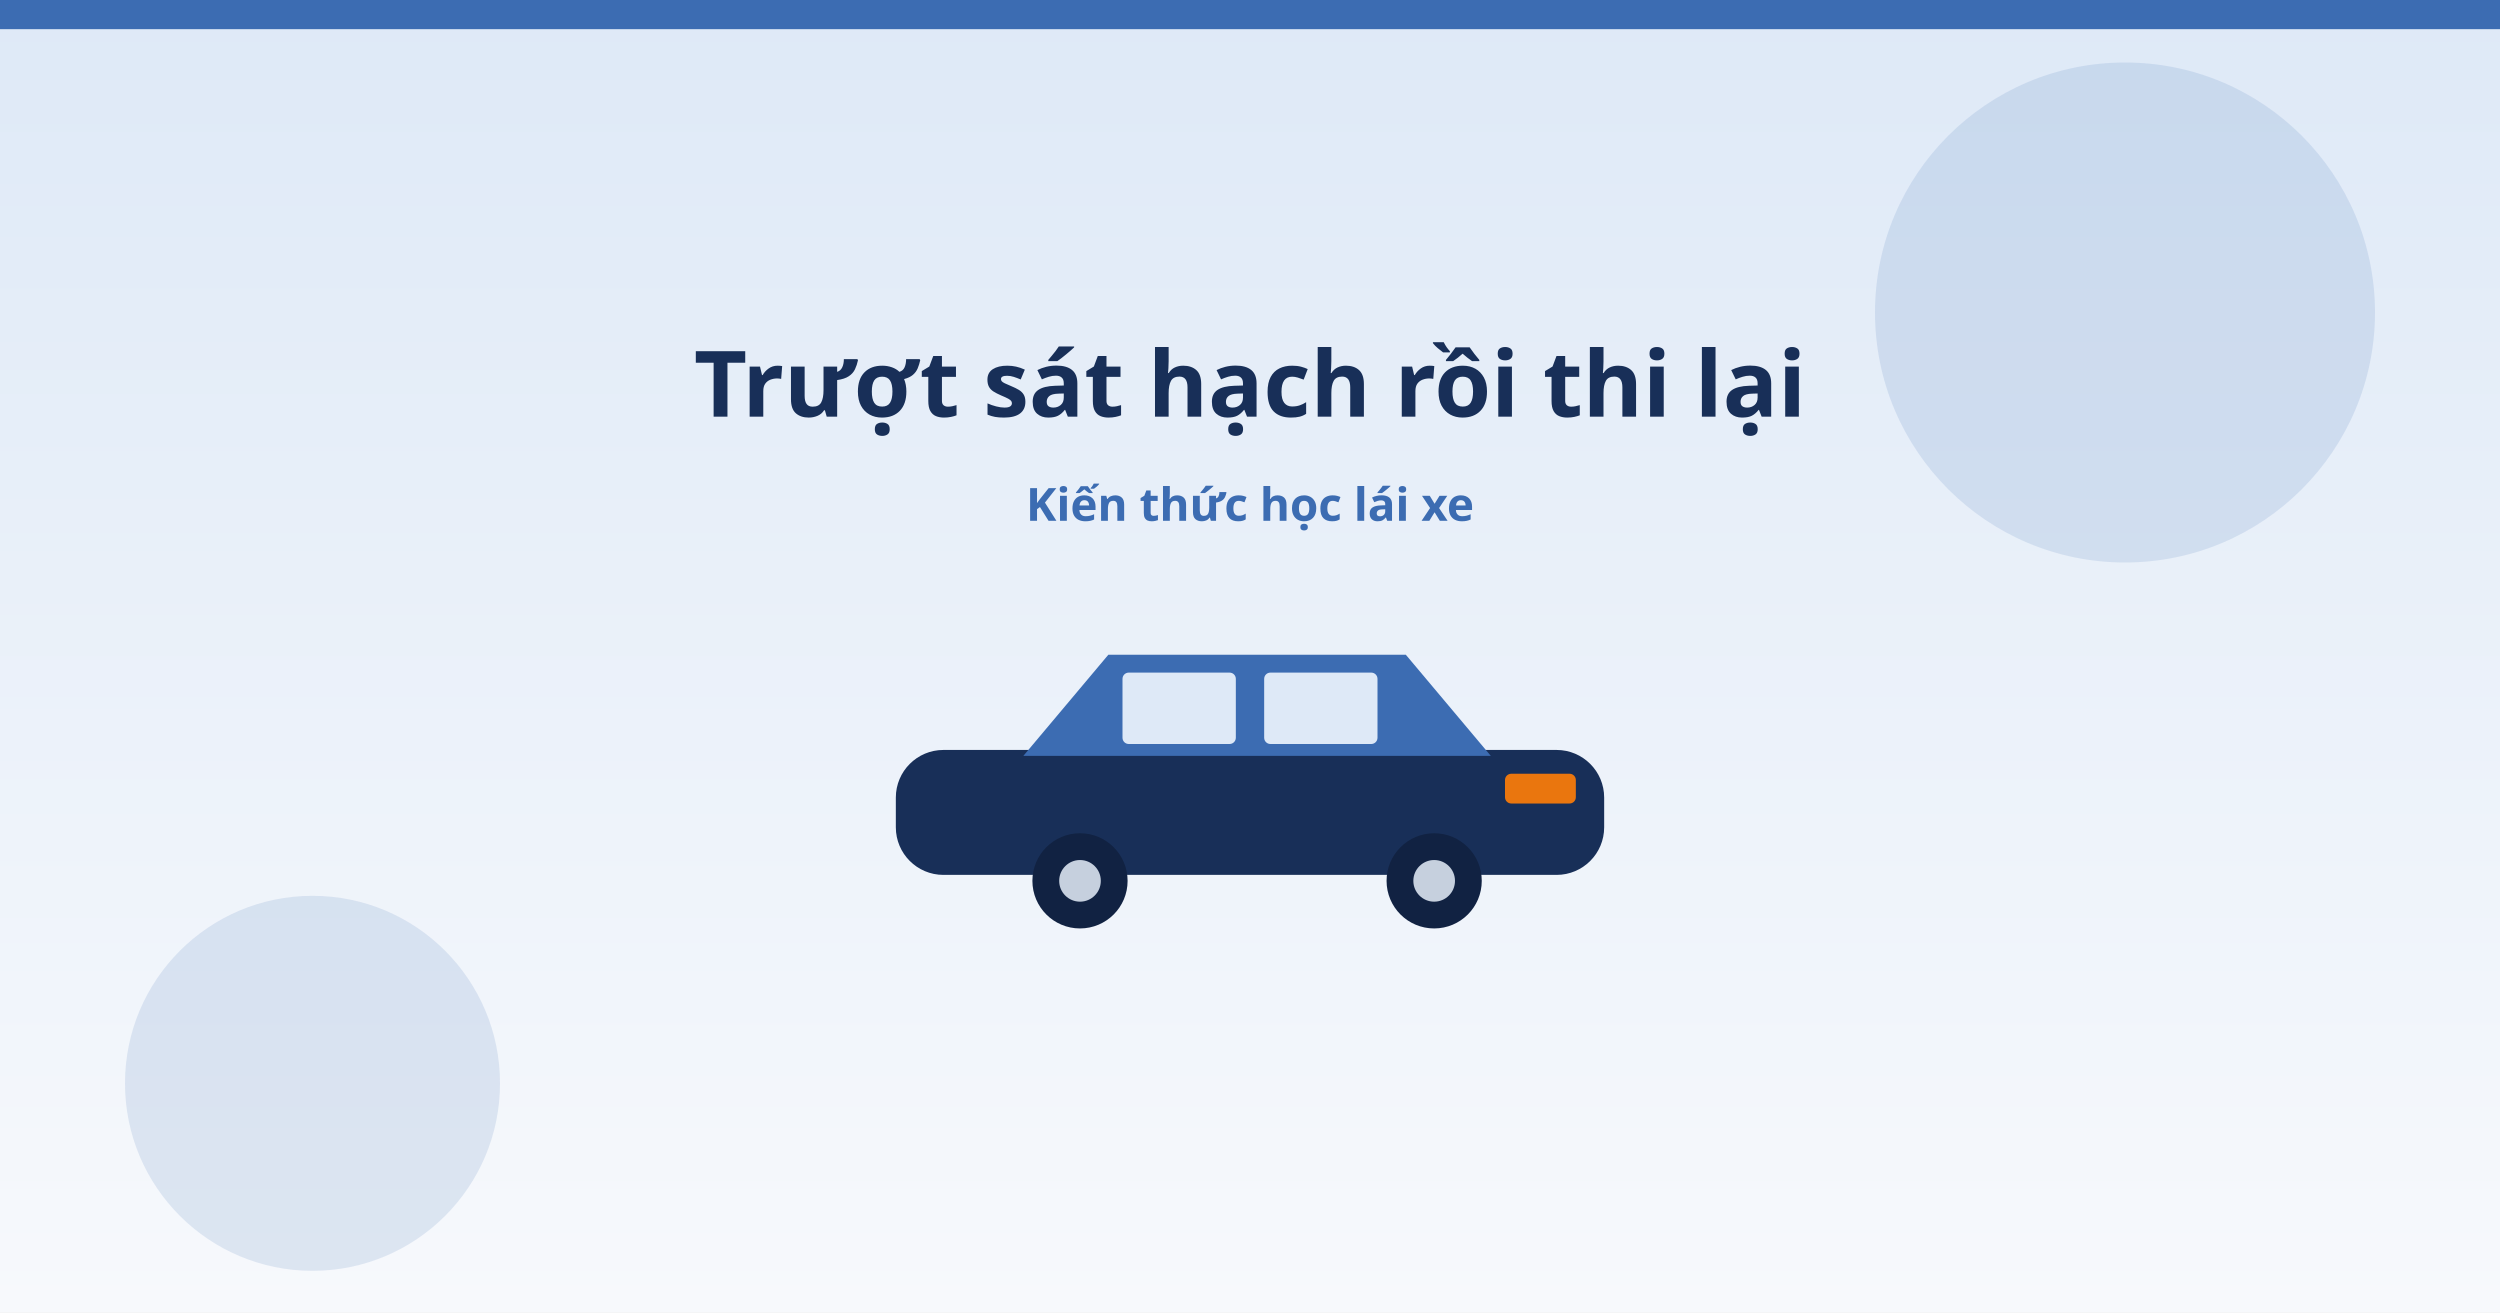
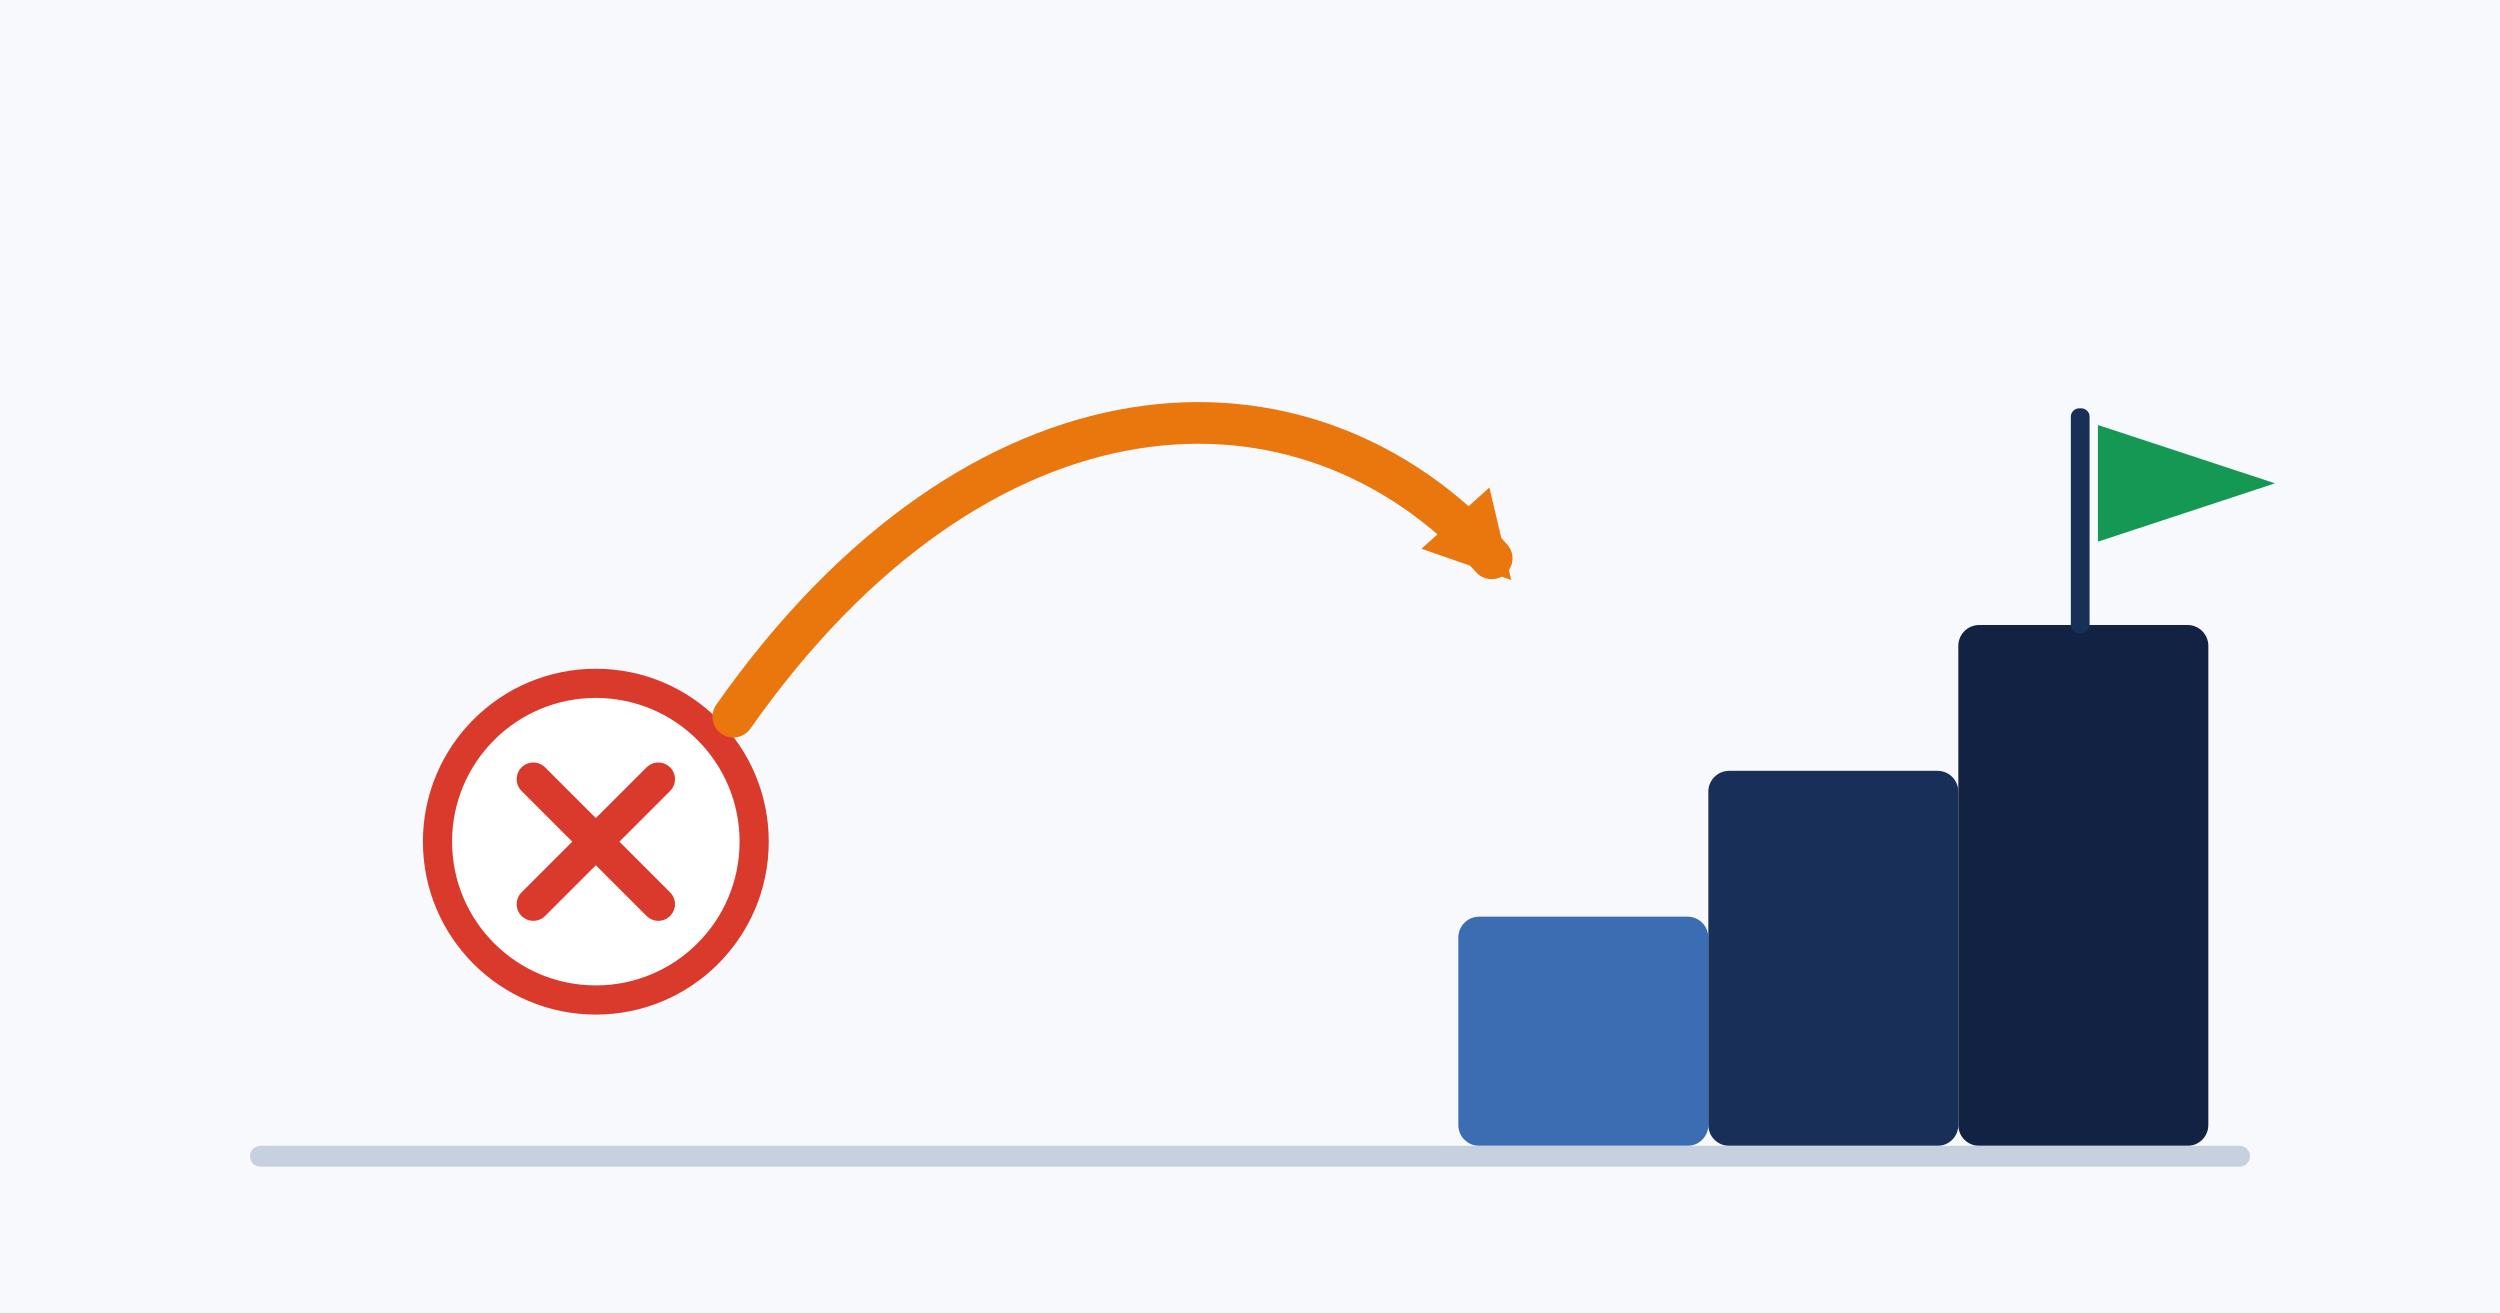
- <svg xmlns="http://www.w3.org/2000/svg" viewBox="0 0 1200 630" width="1200" height="630" role="img" aria-label="Trượt sát hạch rồi thi lại">
-   <defs>
-     <linearGradient id="skyGrad" x1="0" y1="0" x2="0" y2="1">
-       <stop offset="0%" stop-color="#DEE9F7" />
-       <stop offset="100%" stop-color="#F7F9FC" />
-     </linearGradient>
-     <linearGradient id="navyGrad" x1="0" y1="0" x2="1" y2="1">
-       <stop offset="0%" stop-color="#182F58" />
-       <stop offset="100%" stop-color="#112242" />
-     </linearGradient>
-   </defs>
-   <rect width="1200" height="630" fill="url(#skyGrad)" />
-   <rect x="0" y="0" width="1200" height="14" fill="#3C6CB2" />
-   <circle cx="1020" cy="150" r="120" fill="#3C6CB2" opacity="0.14" />
-   <circle cx="150" cy="520" r="90" fill="#3C6CB2" opacity="0.14" />
-   <g transform="translate(430 300)">
-     <rect x="0" y="59.976" width="340" height="59.976" rx="22.848" fill="#182F58" />
-     <path d="M 61.2 62.832 L 102 14.28 L 244.8 14.28 L 285.6 62.832 Z" fill="#3C6CB2" />
-     <rect x="108.8" y="22.848" width="54.4" height="34.272" rx="3" fill="#DEE9F7" />
-     <rect x="176.8" y="22.848" width="54.4" height="34.272" rx="3" fill="#DEE9F7" />
-     <circle cx="88.4" cy="122.808" r="22.848" fill="#112242" />
-     <circle cx="88.4" cy="122.808" r="9.996" fill="#C6D0DE" />
-     <circle cx="258.4" cy="122.808" r="22.848" fill="#112242" />
-     <circle cx="258.4" cy="122.808" r="9.996" fill="#C6D0DE" />
-     <rect x="292.4" y="71.4" width="34" height="14.28" rx="3" fill="#EA760E" />
-   </g>
-   <text x="600" y="200" text-anchor="middle" font-family="system-ui, sans-serif" font-size="44" font-weight="700" fill="#182F58">Trượt sát hạch rồi thi lại</text>
-   <text x="600" y="250" text-anchor="middle" font-family="system-ui, sans-serif" font-size="22" font-weight="600" fill="#3C6CB2">Kiến thức học lái xe</text>
+ <svg xmlns="http://www.w3.org/2000/svg" viewBox="0 0 1200 630" width="1200" height="630" role="img" aria-label="Vòng tròn dấu X đỏ đánh dấu lần trượt, mũi tên cam vòng ngược lên ba bậc thang dẫn tới lá cờ xanh">
+   <rect width="1200" height="630" fill="#F7F9FC" />
+   <rect x="700" y="440" width="120" height="110" rx="10" fill="#3C6CB2" />
+   <rect x="820" y="370" width="120" height="180" rx="10" fill="#182F58" />
+   <rect x="940" y="300" width="120" height="250" rx="10" fill="#112242" />
+   <rect x="120" y="550" width="960" height="10" rx="5" fill="#C6D0DE" />
+   <rect x="994" y="196" width="9" height="108" rx="4" fill="#182F58" />
+   <path d="M1007 204 L1092 232 L1007 260 Z" fill="#169855" />
+   <circle cx="286" cy="404" r="76" fill="#FFFFFF" stroke="#D93A2B" stroke-width="14" />
+   <path d="M256 374 L316 434 M316 374 L256 434" stroke="#D93A2B" stroke-width="16" stroke-linecap="round" />
+   <path d="M352 344 C 470 176 626 168 716 268" fill="none" stroke="#EA760E" stroke-width="20" stroke-linecap="round" />
+   <path d="M725.4 278.4 L682.3 263.4 L714.9 234.0 Z" fill="#EA760E" />
</svg>
